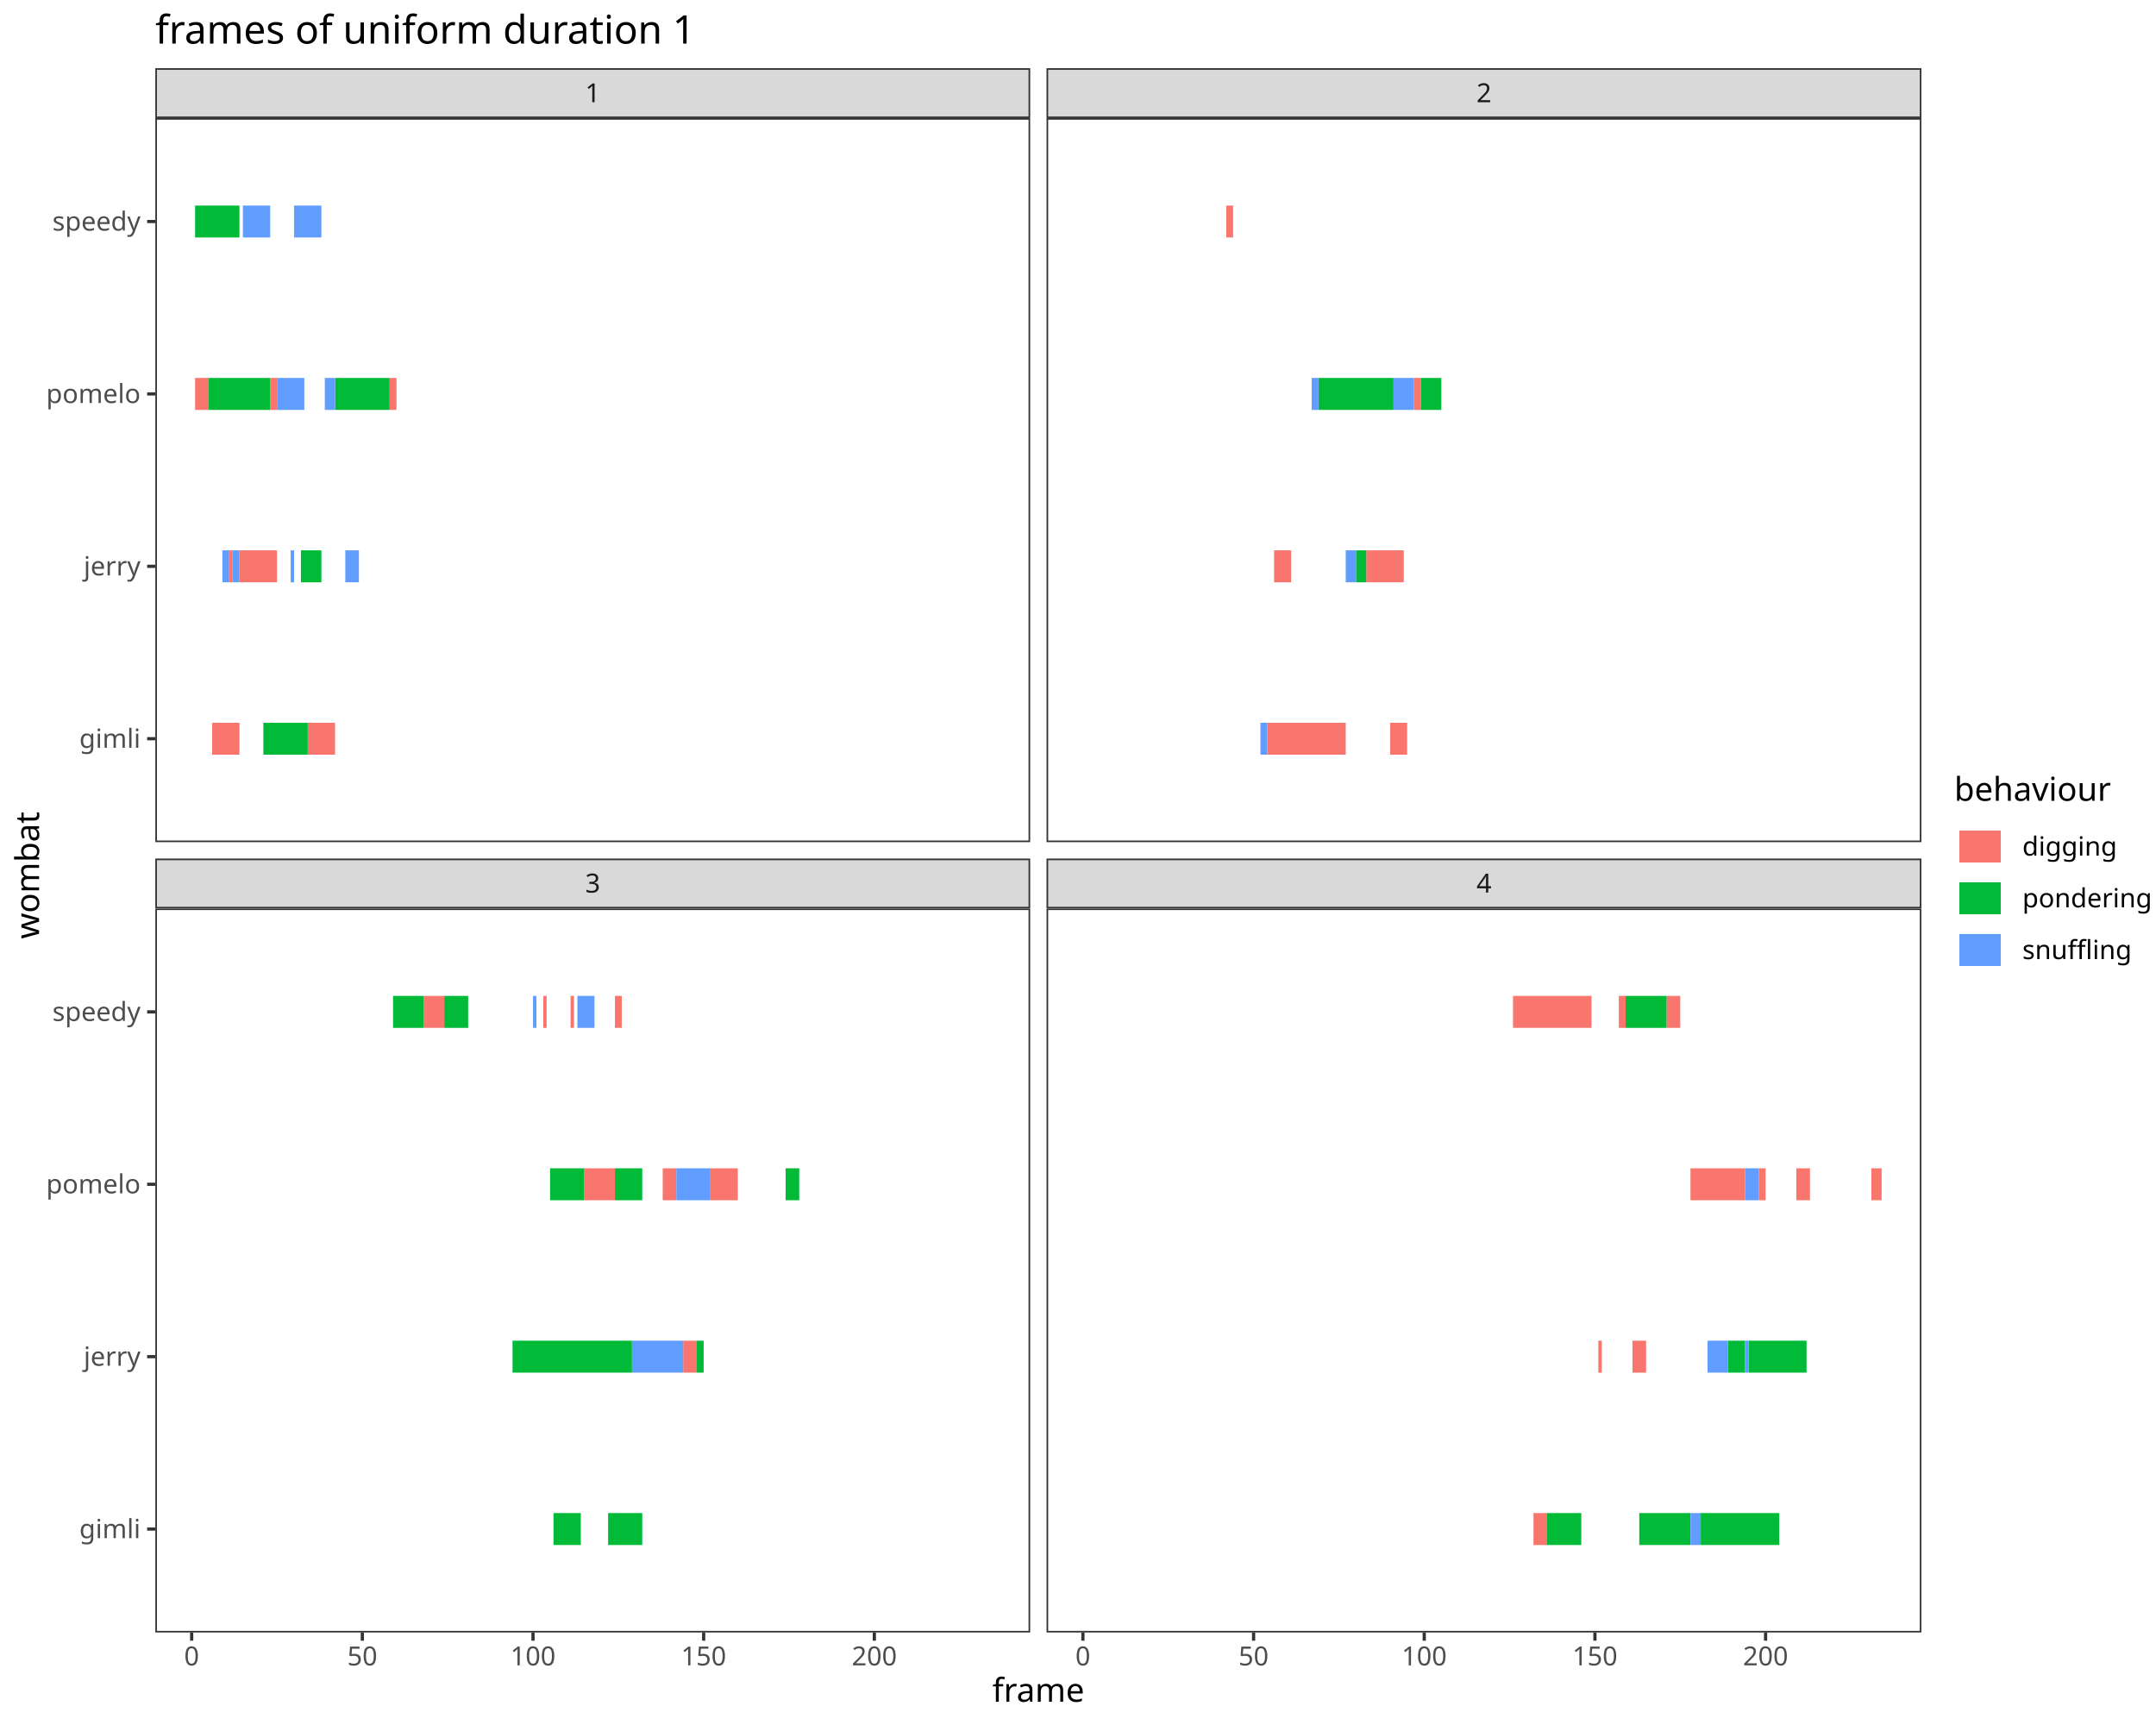
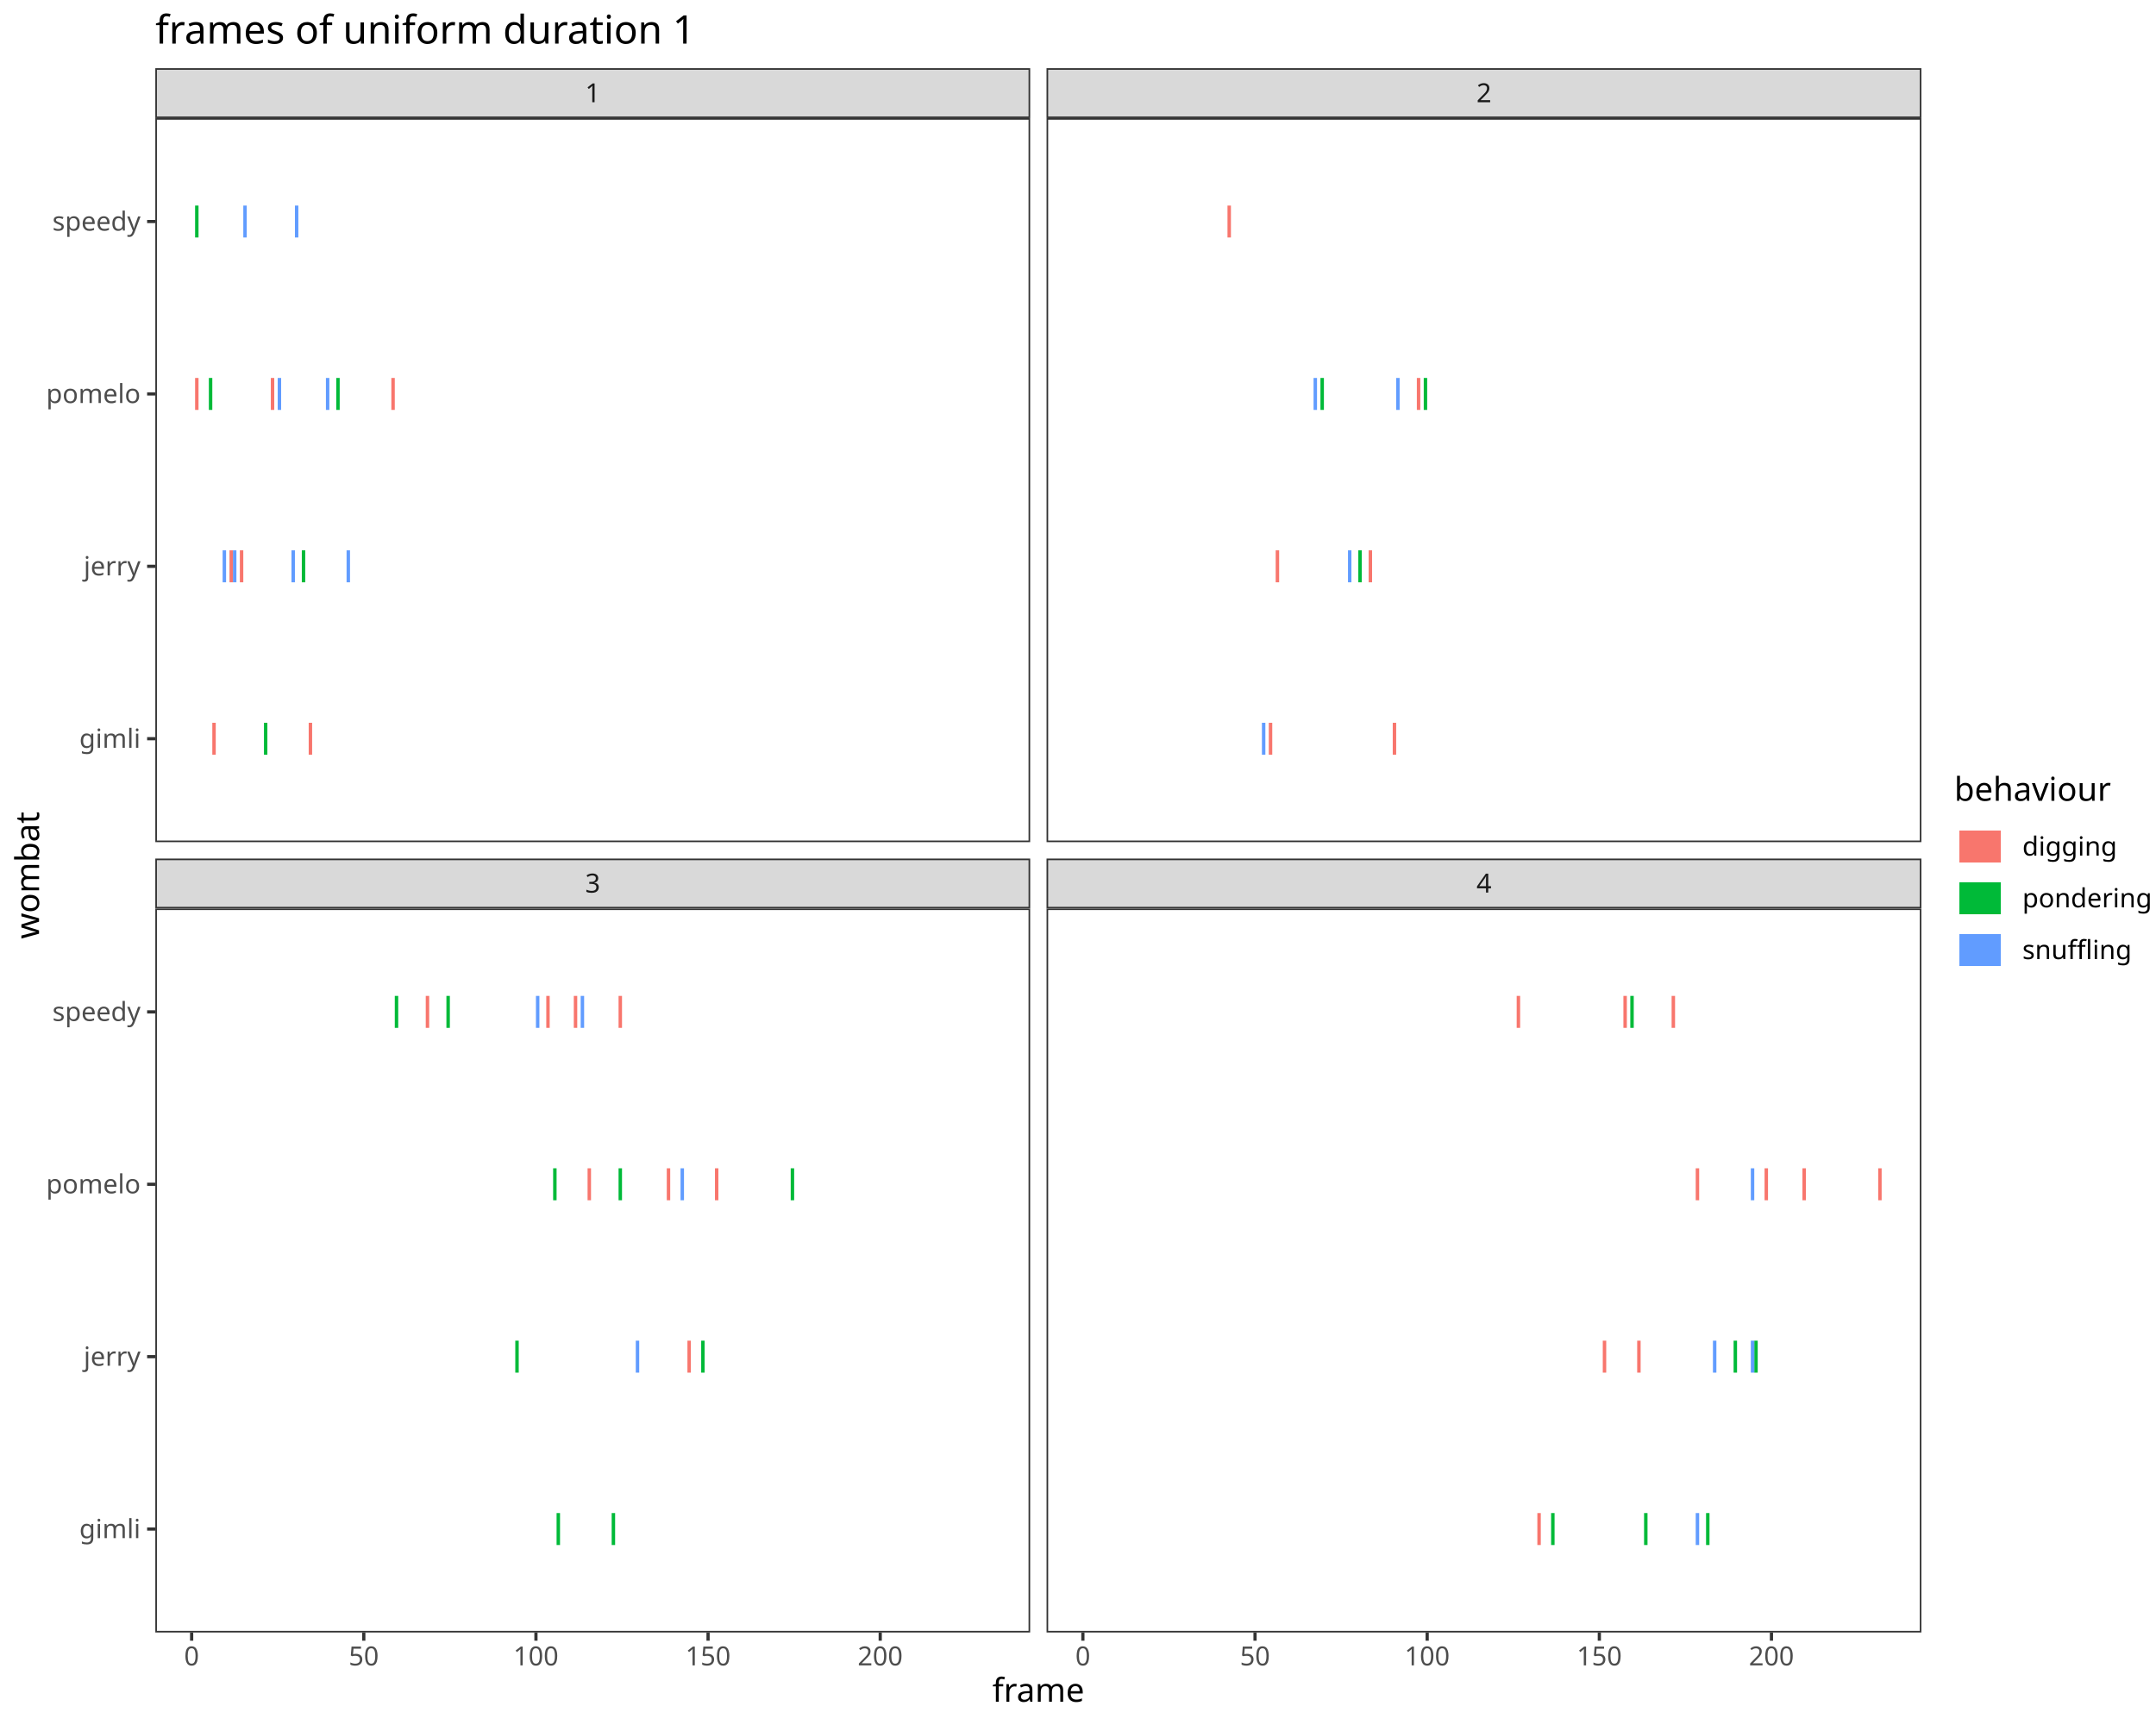
<svg xmlns="http://www.w3.org/2000/svg" class="svglite" data-engine-version="2.0" width="720.00pt" height="576.00pt" viewBox="0 0 720.00 576.00">
  <defs>
    <style type="text/css">
    .svglite line, .svglite polyline, .svglite polygon, .svglite path, .svglite rect, .svglite circle {
      fill: none;
      stroke: #000000;
      stroke-linecap: round;
      stroke-linejoin: round;
      stroke-miterlimit: 10.00;
    }
  </style>
  </defs>
  <rect width="100%" height="100%" style="stroke: none; fill: #FFFFFF;" />
  <defs>
    <clipPath id="cpMC4wMHw3MjAuMDB8MC4wMHw1NzYuMDA=">
      <rect x="0.00" y="0.00" width="720.00" height="576.00" />
    </clipPath>
  </defs>
  <g clip-path="url(#cpMC4wMHw3MjAuMDB8MC4wMHw1NzYuMDA=)">
    <rect x="0.00" y="0.00" width="720.00" height="576.00" style="stroke-width: 1.07; stroke: #FFFFFF; fill: #FFFFFF;" />
  </g>
  <defs>
    <clipPath id="cpNTEuODd8MzQ0LjAyfDM5LjQzfDI4MS4yMQ==">
      <rect x="51.87" y="39.43" width="292.15" height="241.77" />
    </clipPath>
  </defs>
  <g clip-path="url(#cpNTEuODd8MzQ0LjAyfDM5LjQzfDI4MS4yMQ==)">
    <rect x="51.87" y="39.43" width="292.15" height="241.77" style="stroke-width: 1.07; stroke: none; fill: #FFFFFF;" />
-     <line x1="70.85" y1="246.67" x2="79.97" y2="246.67" style="stroke-width: 10.67; stroke: #F8766D; stroke-linecap: butt;" />
-     <line x1="102.77" y1="246.67" x2="111.89" y2="246.67" style="stroke-width: 10.67; stroke: #F8766D; stroke-linecap: butt;" />
-     <line x1="87.95" y1="246.67" x2="102.77" y2="246.67" style="stroke-width: 10.67; stroke: #00BA38; stroke-linecap: butt;" />
-     <line x1="76.55" y1="189.10" x2="77.69" y2="189.10" style="stroke-width: 10.67; stroke: #F8766D; stroke-linecap: butt;" />
-     <line x1="79.97" y1="189.10" x2="92.51" y2="189.10" style="stroke-width: 10.67; stroke: #F8766D; stroke-linecap: butt;" />
-     <line x1="100.49" y1="189.10" x2="107.33" y2="189.10" style="stroke-width: 10.67; stroke: #00BA38; stroke-linecap: butt;" />
-     <line x1="74.27" y1="189.10" x2="76.55" y2="189.10" style="stroke-width: 10.67; stroke: #619CFF; stroke-linecap: butt;" />
-     <line x1="77.69" y1="189.10" x2="79.97" y2="189.10" style="stroke-width: 10.67; stroke: #619CFF; stroke-linecap: butt;" />
-     <line x1="97.07" y1="189.10" x2="98.21" y2="189.10" style="stroke-width: 10.67; stroke: #619CFF; stroke-linecap: butt;" />
-     <line x1="115.31" y1="189.10" x2="119.86" y2="189.10" style="stroke-width: 10.67; stroke: #619CFF; stroke-linecap: butt;" />
-     <line x1="65.15" y1="131.54" x2="69.71" y2="131.54" style="stroke-width: 10.67; stroke: #F8766D; stroke-linecap: butt;" />
-     <line x1="90.23" y1="131.54" x2="92.51" y2="131.54" style="stroke-width: 10.67; stroke: #F8766D; stroke-linecap: butt;" />
-     <line x1="130.12" y1="131.54" x2="132.40" y2="131.54" style="stroke-width: 10.67; stroke: #F8766D; stroke-linecap: butt;" />
-     <line x1="69.71" y1="131.54" x2="90.23" y2="131.54" style="stroke-width: 10.67; stroke: #00BA38; stroke-linecap: butt;" />
-     <line x1="111.89" y1="131.54" x2="130.12" y2="131.54" style="stroke-width: 10.67; stroke: #00BA38; stroke-linecap: butt;" />
-     <line x1="92.51" y1="131.54" x2="101.63" y2="131.54" style="stroke-width: 10.67; stroke: #619CFF; stroke-linecap: butt;" />
-     <line x1="108.47" y1="131.54" x2="111.89" y2="131.54" style="stroke-width: 10.67; stroke: #619CFF; stroke-linecap: butt;" />
-     <line x1="65.15" y1="73.97" x2="79.97" y2="73.97" style="stroke-width: 10.67; stroke: #00BA38; stroke-linecap: butt;" />
-     <line x1="81.11" y1="73.97" x2="90.23" y2="73.97" style="stroke-width: 10.67; stroke: #619CFF; stroke-linecap: butt;" />
-     <line x1="98.21" y1="73.97" x2="107.33" y2="73.97" style="stroke-width: 10.67; stroke: #619CFF; stroke-linecap: butt;" />
+     <line x1="70.90" y1="246.67" x2="72.05" y2="246.67" style="stroke-width: 10.67; stroke: #F8766D; stroke-linecap: butt;" />
+     <line x1="103.09" y1="246.67" x2="104.24" y2="246.67" style="stroke-width: 10.67; stroke: #F8766D; stroke-linecap: butt;" />
+     <line x1="88.15" y1="246.67" x2="89.29" y2="246.67" style="stroke-width: 10.67; stroke: #00BA38; stroke-linecap: butt;" />
+     <line x1="76.65" y1="189.10" x2="77.80" y2="189.10" style="stroke-width: 10.67; stroke: #F8766D; stroke-linecap: butt;" />
+     <line x1="80.10" y1="189.10" x2="81.25" y2="189.10" style="stroke-width: 10.67; stroke: #F8766D; stroke-linecap: butt;" />
+     <line x1="100.79" y1="189.10" x2="101.94" y2="189.10" style="stroke-width: 10.67; stroke: #00BA38; stroke-linecap: butt;" />
+     <line x1="74.35" y1="189.10" x2="75.50" y2="189.10" style="stroke-width: 10.67; stroke: #619CFF; stroke-linecap: butt;" />
+     <line x1="77.80" y1="189.10" x2="78.95" y2="189.10" style="stroke-width: 10.67; stroke: #619CFF; stroke-linecap: butt;" />
+     <line x1="97.34" y1="189.10" x2="98.49" y2="189.10" style="stroke-width: 10.67; stroke: #619CFF; stroke-linecap: butt;" />
+     <line x1="115.74" y1="189.10" x2="116.89" y2="189.10" style="stroke-width: 10.67; stroke: #619CFF; stroke-linecap: butt;" />
+     <line x1="65.15" y1="131.54" x2="66.30" y2="131.54" style="stroke-width: 10.67; stroke: #F8766D; stroke-linecap: butt;" />
+     <line x1="90.44" y1="131.54" x2="91.59" y2="131.54" style="stroke-width: 10.67; stroke: #F8766D; stroke-linecap: butt;" />
+     <line x1="130.69" y1="131.54" x2="131.84" y2="131.54" style="stroke-width: 10.67; stroke: #F8766D; stroke-linecap: butt;" />
+     <line x1="69.75" y1="131.54" x2="70.90" y2="131.54" style="stroke-width: 10.67; stroke: #00BA38; stroke-linecap: butt;" />
+     <line x1="112.29" y1="131.54" x2="113.44" y2="131.54" style="stroke-width: 10.67; stroke: #00BA38; stroke-linecap: butt;" />
+     <line x1="92.74" y1="131.54" x2="93.89" y2="131.54" style="stroke-width: 10.67; stroke: #619CFF; stroke-linecap: butt;" />
+     <line x1="108.84" y1="131.54" x2="109.99" y2="131.54" style="stroke-width: 10.67; stroke: #619CFF; stroke-linecap: butt;" />
+     <line x1="65.15" y1="73.97" x2="66.30" y2="73.97" style="stroke-width: 10.67; stroke: #00BA38; stroke-linecap: butt;" />
+     <line x1="81.25" y1="73.97" x2="82.40" y2="73.97" style="stroke-width: 10.67; stroke: #619CFF; stroke-linecap: butt;" />
+     <line x1="98.49" y1="73.97" x2="99.64" y2="73.97" style="stroke-width: 10.67; stroke: #619CFF; stroke-linecap: butt;" />
    <rect x="51.87" y="39.43" width="292.15" height="241.77" style="stroke-width: 1.07; stroke: #333333;" />
  </g>
  <g clip-path="url(#cpMC4wMHw3MjAuMDB8MC4wMHw1NzYuMDA=)">
</g>
  <defs>
    <clipPath id="cpNTEuODd8MzQ0LjAyfDMwMy4zNHw1NDUuMTE=">
      <rect x="51.87" y="303.34" width="292.15" height="241.77" />
    </clipPath>
  </defs>
  <g clip-path="url(#cpNTEuODd8MzQ0LjAyfDMwMy4zNHw1NDUuMTE=)">
    <rect x="51.87" y="303.34" width="292.15" height="241.77" style="stroke-width: 1.07; stroke: none; fill: #FFFFFF;" />
-     <line x1="184.84" y1="510.57" x2="193.96" y2="510.57" style="stroke-width: 10.67; stroke: #00BA38; stroke-linecap: butt;" />
-     <line x1="203.08" y1="510.57" x2="214.48" y2="510.57" style="stroke-width: 10.67; stroke: #00BA38; stroke-linecap: butt;" />
-     <line x1="228.15" y1="453.01" x2="232.71" y2="453.01" style="stroke-width: 10.67; stroke: #F8766D; stroke-linecap: butt;" />
-     <line x1="171.16" y1="453.01" x2="211.06" y2="453.01" style="stroke-width: 10.67; stroke: #00BA38; stroke-linecap: butt;" />
-     <line x1="232.71" y1="453.01" x2="234.99" y2="453.01" style="stroke-width: 10.67; stroke: #00BA38; stroke-linecap: butt;" />
-     <line x1="211.06" y1="453.01" x2="228.15" y2="453.01" style="stroke-width: 10.67; stroke: #619CFF; stroke-linecap: butt;" />
-     <line x1="195.10" y1="395.44" x2="205.36" y2="395.44" style="stroke-width: 10.67; stroke: #F8766D; stroke-linecap: butt;" />
-     <line x1="221.31" y1="395.44" x2="225.87" y2="395.44" style="stroke-width: 10.67; stroke: #F8766D; stroke-linecap: butt;" />
-     <line x1="237.27" y1="395.44" x2="246.39" y2="395.44" style="stroke-width: 10.67; stroke: #F8766D; stroke-linecap: butt;" />
-     <line x1="183.70" y1="395.44" x2="195.10" y2="395.44" style="stroke-width: 10.67; stroke: #00BA38; stroke-linecap: butt;" />
-     <line x1="205.36" y1="395.44" x2="214.48" y2="395.44" style="stroke-width: 10.67; stroke: #00BA38; stroke-linecap: butt;" />
-     <line x1="262.35" y1="395.44" x2="266.91" y2="395.44" style="stroke-width: 10.67; stroke: #00BA38; stroke-linecap: butt;" />
-     <line x1="225.87" y1="395.44" x2="237.27" y2="395.44" style="stroke-width: 10.67; stroke: #619CFF; stroke-linecap: butt;" />
-     <line x1="141.52" y1="337.88" x2="148.36" y2="337.88" style="stroke-width: 10.67; stroke: #F8766D; stroke-linecap: butt;" />
-     <line x1="181.42" y1="337.88" x2="182.56" y2="337.88" style="stroke-width: 10.67; stroke: #F8766D; stroke-linecap: butt;" />
-     <line x1="190.54" y1="337.88" x2="191.68" y2="337.88" style="stroke-width: 10.67; stroke: #F8766D; stroke-linecap: butt;" />
-     <line x1="205.36" y1="337.88" x2="207.64" y2="337.88" style="stroke-width: 10.67; stroke: #F8766D; stroke-linecap: butt;" />
-     <line x1="131.26" y1="337.88" x2="141.52" y2="337.88" style="stroke-width: 10.67; stroke: #00BA38; stroke-linecap: butt;" />
-     <line x1="148.36" y1="337.88" x2="156.34" y2="337.88" style="stroke-width: 10.67; stroke: #00BA38; stroke-linecap: butt;" />
-     <line x1="178.00" y1="337.88" x2="179.14" y2="337.88" style="stroke-width: 10.67; stroke: #619CFF; stroke-linecap: butt;" />
-     <line x1="192.82" y1="337.88" x2="198.52" y2="337.88" style="stroke-width: 10.67; stroke: #619CFF; stroke-linecap: butt;" />
+     <line x1="185.87" y1="510.57" x2="187.02" y2="510.57" style="stroke-width: 10.67; stroke: #00BA38; stroke-linecap: butt;" />
+     <line x1="204.27" y1="510.57" x2="205.42" y2="510.57" style="stroke-width: 10.67; stroke: #00BA38; stroke-linecap: butt;" />
+     <line x1="229.57" y1="453.01" x2="230.71" y2="453.01" style="stroke-width: 10.67; stroke: #F8766D; stroke-linecap: butt;" />
+     <line x1="172.08" y1="453.01" x2="173.23" y2="453.01" style="stroke-width: 10.67; stroke: #00BA38; stroke-linecap: butt;" />
+     <line x1="234.16" y1="453.01" x2="235.31" y2="453.01" style="stroke-width: 10.67; stroke: #00BA38; stroke-linecap: butt;" />
+     <line x1="212.32" y1="453.01" x2="213.47" y2="453.01" style="stroke-width: 10.67; stroke: #619CFF; stroke-linecap: butt;" />
+     <line x1="196.22" y1="395.44" x2="197.37" y2="395.44" style="stroke-width: 10.67; stroke: #F8766D; stroke-linecap: butt;" />
+     <line x1="222.67" y1="395.44" x2="223.82" y2="395.44" style="stroke-width: 10.67; stroke: #F8766D; stroke-linecap: butt;" />
+     <line x1="238.76" y1="395.44" x2="239.91" y2="395.44" style="stroke-width: 10.67; stroke: #F8766D; stroke-linecap: butt;" />
+     <line x1="184.72" y1="395.44" x2="185.87" y2="395.44" style="stroke-width: 10.67; stroke: #00BA38; stroke-linecap: butt;" />
+     <line x1="206.57" y1="395.44" x2="207.72" y2="395.44" style="stroke-width: 10.67; stroke: #00BA38; stroke-linecap: butt;" />
+     <line x1="264.06" y1="395.44" x2="265.21" y2="395.44" style="stroke-width: 10.67; stroke: #00BA38; stroke-linecap: butt;" />
+     <line x1="227.27" y1="395.44" x2="228.42" y2="395.44" style="stroke-width: 10.67; stroke: #619CFF; stroke-linecap: butt;" />
+     <line x1="142.18" y1="337.88" x2="143.33" y2="337.88" style="stroke-width: 10.67; stroke: #F8766D; stroke-linecap: butt;" />
+     <line x1="182.43" y1="337.88" x2="183.57" y2="337.88" style="stroke-width: 10.67; stroke: #F8766D; stroke-linecap: butt;" />
+     <line x1="191.62" y1="337.88" x2="192.77" y2="337.88" style="stroke-width: 10.67; stroke: #F8766D; stroke-linecap: butt;" />
+     <line x1="206.57" y1="337.88" x2="207.72" y2="337.88" style="stroke-width: 10.67; stroke: #F8766D; stroke-linecap: butt;" />
+     <line x1="131.84" y1="337.88" x2="132.99" y2="337.88" style="stroke-width: 10.67; stroke: #00BA38; stroke-linecap: butt;" />
+     <line x1="149.08" y1="337.88" x2="150.23" y2="337.88" style="stroke-width: 10.67; stroke: #00BA38; stroke-linecap: butt;" />
+     <line x1="178.98" y1="337.88" x2="180.13" y2="337.88" style="stroke-width: 10.67; stroke: #619CFF; stroke-linecap: butt;" />
+     <line x1="193.92" y1="337.88" x2="195.07" y2="337.88" style="stroke-width: 10.67; stroke: #619CFF; stroke-linecap: butt;" />
    <rect x="51.87" y="303.34" width="292.15" height="241.77" style="stroke-width: 1.07; stroke: #333333;" />
  </g>
  <g clip-path="url(#cpMC4wMHw3MjAuMDB8MC4wMHw1NzYuMDA=)">
</g>
  <defs>
    <clipPath id="cpMzQ5LjUwfDY0MS42NnwzOS40M3wyODEuMjE=">
      <rect x="349.50" y="39.43" width="292.15" height="241.77" />
    </clipPath>
  </defs>
  <g clip-path="url(#cpMzQ5LjUwfDY0MS42NnwzOS40M3wyODEuMjE=)">
    <rect x="349.50" y="39.43" width="292.15" height="241.77" style="stroke-width: 1.07; stroke: none; fill: #FFFFFF;" />
-     <line x1="423.20" y1="246.67" x2="449.41" y2="246.67" style="stroke-width: 10.67; stroke: #F8766D; stroke-linecap: butt;" />
-     <line x1="464.23" y1="246.67" x2="469.93" y2="246.67" style="stroke-width: 10.67; stroke: #F8766D; stroke-linecap: butt;" />
-     <line x1="420.92" y1="246.67" x2="423.20" y2="246.67" style="stroke-width: 10.67; stroke: #619CFF; stroke-linecap: butt;" />
-     <line x1="425.48" y1="189.10" x2="431.18" y2="189.10" style="stroke-width: 10.67; stroke: #F8766D; stroke-linecap: butt;" />
-     <line x1="456.25" y1="189.10" x2="468.79" y2="189.10" style="stroke-width: 10.67; stroke: #F8766D; stroke-linecap: butt;" />
-     <line x1="452.83" y1="189.10" x2="456.25" y2="189.10" style="stroke-width: 10.67; stroke: #00BA38; stroke-linecap: butt;" />
-     <line x1="449.41" y1="189.10" x2="452.83" y2="189.10" style="stroke-width: 10.67; stroke: #619CFF; stroke-linecap: butt;" />
-     <line x1="472.21" y1="131.54" x2="474.49" y2="131.54" style="stroke-width: 10.67; stroke: #F8766D; stroke-linecap: butt;" />
-     <line x1="440.30" y1="131.54" x2="465.37" y2="131.54" style="stroke-width: 10.67; stroke: #00BA38; stroke-linecap: butt;" />
-     <line x1="474.49" y1="131.54" x2="481.33" y2="131.54" style="stroke-width: 10.67; stroke: #00BA38; stroke-linecap: butt;" />
-     <line x1="438.02" y1="131.54" x2="440.30" y2="131.54" style="stroke-width: 10.67; stroke: #619CFF; stroke-linecap: butt;" />
-     <line x1="465.37" y1="131.54" x2="472.21" y2="131.54" style="stroke-width: 10.67; stroke: #619CFF; stroke-linecap: butt;" />
-     <line x1="409.52" y1="73.97" x2="411.80" y2="73.97" style="stroke-width: 10.67; stroke: #F8766D; stroke-linecap: butt;" />
+     <line x1="423.72" y1="246.67" x2="424.87" y2="246.67" style="stroke-width: 10.67; stroke: #F8766D; stroke-linecap: butt;" />
+     <line x1="465.11" y1="246.67" x2="466.26" y2="246.67" style="stroke-width: 10.67; stroke: #F8766D; stroke-linecap: butt;" />
+     <line x1="421.42" y1="246.67" x2="422.57" y2="246.67" style="stroke-width: 10.67; stroke: #619CFF; stroke-linecap: butt;" />
+     <line x1="426.02" y1="189.10" x2="427.17" y2="189.10" style="stroke-width: 10.67; stroke: #F8766D; stroke-linecap: butt;" />
+     <line x1="457.06" y1="189.10" x2="458.21" y2="189.10" style="stroke-width: 10.67; stroke: #F8766D; stroke-linecap: butt;" />
+     <line x1="453.61" y1="189.10" x2="454.76" y2="189.10" style="stroke-width: 10.67; stroke: #00BA38; stroke-linecap: butt;" />
+     <line x1="450.16" y1="189.10" x2="451.31" y2="189.10" style="stroke-width: 10.67; stroke: #619CFF; stroke-linecap: butt;" />
+     <line x1="473.16" y1="131.54" x2="474.31" y2="131.54" style="stroke-width: 10.67; stroke: #F8766D; stroke-linecap: butt;" />
+     <line x1="440.97" y1="131.54" x2="442.12" y2="131.54" style="stroke-width: 10.67; stroke: #00BA38; stroke-linecap: butt;" />
+     <line x1="475.46" y1="131.54" x2="476.61" y2="131.54" style="stroke-width: 10.67; stroke: #00BA38; stroke-linecap: butt;" />
+     <line x1="438.67" y1="131.54" x2="439.82" y2="131.54" style="stroke-width: 10.67; stroke: #619CFF; stroke-linecap: butt;" />
+     <line x1="466.26" y1="131.54" x2="467.41" y2="131.54" style="stroke-width: 10.67; stroke: #619CFF; stroke-linecap: butt;" />
+     <line x1="409.92" y1="73.97" x2="411.07" y2="73.97" style="stroke-width: 10.67; stroke: #F8766D; stroke-linecap: butt;" />
    <rect x="349.50" y="39.43" width="292.15" height="241.77" style="stroke-width: 1.07; stroke: #333333;" />
  </g>
  <g clip-path="url(#cpMC4wMHw3MjAuMDB8MC4wMHw1NzYuMDA=)">
</g>
  <defs>
    <clipPath id="cpMzQ5LjUwfDY0MS42NnwzMDMuMzR8NTQ1LjEx">
      <rect x="349.50" y="303.34" width="292.15" height="241.77" />
    </clipPath>
  </defs>
  <g clip-path="url(#cpMzQ5LjUwfDY0MS42NnwzMDMuMzR8NTQ1LjEx)">
    <rect x="349.50" y="303.34" width="292.15" height="241.77" style="stroke-width: 1.07; stroke: none; fill: #FFFFFF;" />
-     <line x1="512.11" y1="510.57" x2="516.67" y2="510.57" style="stroke-width: 10.67; stroke: #F8766D; stroke-linecap: butt;" />
-     <line x1="516.67" y1="510.57" x2="528.07" y2="510.57" style="stroke-width: 10.67; stroke: #00BA38; stroke-linecap: butt;" />
-     <line x1="547.44" y1="510.57" x2="564.54" y2="510.57" style="stroke-width: 10.67; stroke: #00BA38; stroke-linecap: butt;" />
-     <line x1="567.96" y1="510.57" x2="594.18" y2="510.57" style="stroke-width: 10.67; stroke: #00BA38; stroke-linecap: butt;" />
-     <line x1="564.54" y1="510.57" x2="567.96" y2="510.57" style="stroke-width: 10.67; stroke: #619CFF; stroke-linecap: butt;" />
-     <line x1="533.77" y1="453.01" x2="534.91" y2="453.01" style="stroke-width: 10.67; stroke: #F8766D; stroke-linecap: butt;" />
-     <line x1="545.16" y1="453.01" x2="549.72" y2="453.01" style="stroke-width: 10.67; stroke: #F8766D; stroke-linecap: butt;" />
-     <line x1="577.08" y1="453.01" x2="582.78" y2="453.01" style="stroke-width: 10.67; stroke: #00BA38; stroke-linecap: butt;" />
-     <line x1="583.92" y1="453.01" x2="603.30" y2="453.01" style="stroke-width: 10.67; stroke: #00BA38; stroke-linecap: butt;" />
-     <line x1="570.24" y1="453.01" x2="577.08" y2="453.01" style="stroke-width: 10.67; stroke: #619CFF; stroke-linecap: butt;" />
-     <line x1="582.78" y1="453.01" x2="583.92" y2="453.01" style="stroke-width: 10.67; stroke: #619CFF; stroke-linecap: butt;" />
-     <line x1="564.54" y1="395.44" x2="582.78" y2="395.44" style="stroke-width: 10.67; stroke: #F8766D; stroke-linecap: butt;" />
-     <line x1="587.34" y1="395.44" x2="589.62" y2="395.44" style="stroke-width: 10.67; stroke: #F8766D; stroke-linecap: butt;" />
-     <line x1="599.88" y1="395.44" x2="604.44" y2="395.44" style="stroke-width: 10.67; stroke: #F8766D; stroke-linecap: butt;" />
-     <line x1="624.96" y1="395.44" x2="628.38" y2="395.44" style="stroke-width: 10.67; stroke: #F8766D; stroke-linecap: butt;" />
-     <line x1="582.78" y1="395.44" x2="587.34" y2="395.44" style="stroke-width: 10.67; stroke: #619CFF; stroke-linecap: butt;" />
-     <line x1="505.27" y1="337.88" x2="531.49" y2="337.88" style="stroke-width: 10.67; stroke: #F8766D; stroke-linecap: butt;" />
-     <line x1="540.61" y1="337.88" x2="542.88" y2="337.88" style="stroke-width: 10.67; stroke: #F8766D; stroke-linecap: butt;" />
-     <line x1="556.56" y1="337.88" x2="561.12" y2="337.88" style="stroke-width: 10.67; stroke: #F8766D; stroke-linecap: butt;" />
-     <line x1="542.88" y1="337.88" x2="556.56" y2="337.88" style="stroke-width: 10.67; stroke: #00BA38; stroke-linecap: butt;" />
+     <line x1="513.40" y1="510.57" x2="514.55" y2="510.57" style="stroke-width: 10.67; stroke: #F8766D; stroke-linecap: butt;" />
+     <line x1="518.00" y1="510.57" x2="519.15" y2="510.57" style="stroke-width: 10.67; stroke: #00BA38; stroke-linecap: butt;" />
+     <line x1="549.04" y1="510.57" x2="550.19" y2="510.57" style="stroke-width: 10.67; stroke: #00BA38; stroke-linecap: butt;" />
+     <line x1="569.74" y1="510.57" x2="570.89" y2="510.57" style="stroke-width: 10.67; stroke: #00BA38; stroke-linecap: butt;" />
+     <line x1="566.29" y1="510.57" x2="567.44" y2="510.57" style="stroke-width: 10.67; stroke: #619CFF; stroke-linecap: butt;" />
+     <line x1="535.25" y1="453.01" x2="536.40" y2="453.01" style="stroke-width: 10.67; stroke: #F8766D; stroke-linecap: butt;" />
+     <line x1="546.74" y1="453.01" x2="547.89" y2="453.01" style="stroke-width: 10.67; stroke: #F8766D; stroke-linecap: butt;" />
+     <line x1="578.94" y1="453.01" x2="580.09" y2="453.01" style="stroke-width: 10.67; stroke: #00BA38; stroke-linecap: butt;" />
+     <line x1="585.84" y1="453.01" x2="586.99" y2="453.01" style="stroke-width: 10.67; stroke: #00BA38; stroke-linecap: butt;" />
+     <line x1="572.04" y1="453.01" x2="573.19" y2="453.01" style="stroke-width: 10.67; stroke: #619CFF; stroke-linecap: butt;" />
+     <line x1="584.69" y1="453.01" x2="585.84" y2="453.01" style="stroke-width: 10.67; stroke: #619CFF; stroke-linecap: butt;" />
+     <line x1="566.29" y1="395.44" x2="567.44" y2="395.44" style="stroke-width: 10.67; stroke: #F8766D; stroke-linecap: butt;" />
+     <line x1="589.28" y1="395.44" x2="590.43" y2="395.44" style="stroke-width: 10.67; stroke: #F8766D; stroke-linecap: butt;" />
+     <line x1="601.93" y1="395.44" x2="603.08" y2="395.44" style="stroke-width: 10.67; stroke: #F8766D; stroke-linecap: butt;" />
+     <line x1="627.23" y1="395.44" x2="628.38" y2="395.44" style="stroke-width: 10.67; stroke: #F8766D; stroke-linecap: butt;" />
+     <line x1="584.69" y1="395.44" x2="585.84" y2="395.44" style="stroke-width: 10.67; stroke: #619CFF; stroke-linecap: butt;" />
+     <line x1="506.50" y1="337.88" x2="507.65" y2="337.88" style="stroke-width: 10.67; stroke: #F8766D; stroke-linecap: butt;" />
+     <line x1="542.14" y1="337.88" x2="543.29" y2="337.88" style="stroke-width: 10.67; stroke: #F8766D; stroke-linecap: butt;" />
+     <line x1="558.24" y1="337.88" x2="559.39" y2="337.88" style="stroke-width: 10.67; stroke: #F8766D; stroke-linecap: butt;" />
+     <line x1="544.44" y1="337.88" x2="545.59" y2="337.88" style="stroke-width: 10.67; stroke: #00BA38; stroke-linecap: butt;" />
    <rect x="349.50" y="303.34" width="292.15" height="241.77" style="stroke-width: 1.07; stroke: #333333;" />
  </g>
  <g clip-path="url(#cpMC4wMHw3MjAuMDB8MC4wMHw1NzYuMDA=)">
</g>
  <defs>
    <clipPath id="cpNTEuODd8MzQ0LjAyfDI4Ni42OXwzMDMuMzQ=">
      <rect x="51.87" y="286.69" width="292.15" height="16.65" />
    </clipPath>
  </defs>
  <g clip-path="url(#cpNTEuODd8MzQ0LjAyfDI4Ni42OXwzMDMuMzQ=)">
    <rect x="51.87" y="286.69" width="292.15" height="16.65" style="stroke-width: 1.07; stroke: #333333; fill: #D9D9D9;" />
    <text x="197.95" y="298.04" text-anchor="middle" style="font-size: 8.80px; fill: #1A1A1A; font-family: sans;" textLength="4.89px" lengthAdjust="spacingAndGlyphs">3</text>
  </g>
  <g clip-path="url(#cpMC4wMHw3MjAuMDB8MC4wMHw1NzYuMDA=)">
</g>
  <defs>
    <clipPath id="cpMzQ5LjUwfDY0MS42NnwyODYuNjl8MzAzLjM0">
      <rect x="349.50" y="286.69" width="292.15" height="16.65" />
    </clipPath>
  </defs>
  <g clip-path="url(#cpMzQ5LjUwfDY0MS42NnwyODYuNjl8MzAzLjM0)">
    <rect x="349.50" y="286.69" width="292.15" height="16.65" style="stroke-width: 1.07; stroke: #333333; fill: #D9D9D9;" />
    <text x="495.58" y="298.04" text-anchor="middle" style="font-size: 8.80px; fill: #1A1A1A; font-family: sans;" textLength="4.89px" lengthAdjust="spacingAndGlyphs">4</text>
  </g>
  <g clip-path="url(#cpMC4wMHw3MjAuMDB8MC4wMHw1NzYuMDA=)">
</g>
  <defs>
    <clipPath id="cpNTEuODd8MzQ0LjAyfDIyLjc4fDM5LjQz">
      <rect x="51.87" y="22.78" width="292.15" height="16.65" />
    </clipPath>
  </defs>
  <g clip-path="url(#cpNTEuODd8MzQ0LjAyfDIyLjc4fDM5LjQz)">
    <rect x="51.87" y="22.78" width="292.15" height="16.65" style="stroke-width: 1.07; stroke: #333333; fill: #D9D9D9;" />
    <text x="197.95" y="34.14" text-anchor="middle" style="font-size: 8.80px; fill: #1A1A1A; font-family: sans;" textLength="4.89px" lengthAdjust="spacingAndGlyphs">1</text>
  </g>
  <g clip-path="url(#cpMC4wMHw3MjAuMDB8MC4wMHw1NzYuMDA=)">
</g>
  <defs>
    <clipPath id="cpMzQ5LjUwfDY0MS42NnwyMi43OHwzOS40Mw==">
      <rect x="349.50" y="22.78" width="292.15" height="16.65" />
    </clipPath>
  </defs>
  <g clip-path="url(#cpMzQ5LjUwfDY0MS42NnwyMi43OHwzOS40Mw==)">
    <rect x="349.50" y="22.78" width="292.15" height="16.65" style="stroke-width: 1.07; stroke: #333333; fill: #D9D9D9;" />
    <text x="495.58" y="34.14" text-anchor="middle" style="font-size: 8.80px; fill: #1A1A1A; font-family: sans;" textLength="4.89px" lengthAdjust="spacingAndGlyphs">2</text>
  </g>
  <g clip-path="url(#cpMC4wMHw3MjAuMDB8MC4wMHw1NzYuMDA=)">
-     <polyline points="64.01,547.85 64.01,545.11 " style="stroke-width: 1.07; stroke: #333333; stroke-linecap: butt;" />
-     <polyline points="121.00,547.85 121.00,545.11 " style="stroke-width: 1.07; stroke: #333333; stroke-linecap: butt;" />
-     <polyline points="178.00,547.85 178.00,545.11 " style="stroke-width: 1.07; stroke: #333333; stroke-linecap: butt;" />
-     <polyline points="234.99,547.85 234.99,545.11 " style="stroke-width: 1.07; stroke: #333333; stroke-linecap: butt;" />
-     <polyline points="291.99,547.85 291.99,545.11 " style="stroke-width: 1.07; stroke: #333333; stroke-linecap: butt;" />
-     <text x="64.01" y="556.10" text-anchor="middle" style="font-size: 8.80px; fill: #4D4D4D; font-family: sans;" textLength="4.89px" lengthAdjust="spacingAndGlyphs">0</text>
-     <text x="121.00" y="556.10" text-anchor="middle" style="font-size: 8.80px; fill: #4D4D4D; font-family: sans;" textLength="9.79px" lengthAdjust="spacingAndGlyphs">50</text>
-     <text x="178.00" y="556.10" text-anchor="middle" style="font-size: 8.80px; fill: #4D4D4D; font-family: sans;" textLength="14.68px" lengthAdjust="spacingAndGlyphs">100</text>
-     <text x="234.99" y="556.10" text-anchor="middle" style="font-size: 8.80px; fill: #4D4D4D; font-family: sans;" textLength="14.68px" lengthAdjust="spacingAndGlyphs">150</text>
-     <text x="291.99" y="556.10" text-anchor="middle" style="font-size: 8.80px; fill: #4D4D4D; font-family: sans;" textLength="14.68px" lengthAdjust="spacingAndGlyphs">200</text>
-     <polyline points="361.64,547.85 361.64,545.11 " style="stroke-width: 1.07; stroke: #333333; stroke-linecap: butt;" />
-     <polyline points="418.64,547.85 418.64,545.11 " style="stroke-width: 1.07; stroke: #333333; stroke-linecap: butt;" />
-     <polyline points="475.63,547.85 475.63,545.11 " style="stroke-width: 1.07; stroke: #333333; stroke-linecap: butt;" />
-     <polyline points="532.63,547.85 532.63,545.11 " style="stroke-width: 1.07; stroke: #333333; stroke-linecap: butt;" />
-     <polyline points="589.62,547.85 589.62,545.11 " style="stroke-width: 1.07; stroke: #333333; stroke-linecap: butt;" />
-     <text x="361.64" y="556.10" text-anchor="middle" style="font-size: 8.80px; fill: #4D4D4D; font-family: sans;" textLength="4.89px" lengthAdjust="spacingAndGlyphs">0</text>
-     <text x="418.64" y="556.10" text-anchor="middle" style="font-size: 8.80px; fill: #4D4D4D; font-family: sans;" textLength="9.79px" lengthAdjust="spacingAndGlyphs">50</text>
-     <text x="475.63" y="556.10" text-anchor="middle" style="font-size: 8.80px; fill: #4D4D4D; font-family: sans;" textLength="14.68px" lengthAdjust="spacingAndGlyphs">100</text>
-     <text x="532.63" y="556.10" text-anchor="middle" style="font-size: 8.80px; fill: #4D4D4D; font-family: sans;" textLength="14.68px" lengthAdjust="spacingAndGlyphs">150</text>
-     <text x="589.62" y="556.10" text-anchor="middle" style="font-size: 8.80px; fill: #4D4D4D; font-family: sans;" textLength="14.68px" lengthAdjust="spacingAndGlyphs">200</text>
+     <polyline points="64.00,547.85 64.00,545.11 " style="stroke-width: 1.07; stroke: #333333; stroke-linecap: butt;" />
+     <polyline points="121.49,547.85 121.49,545.11 " style="stroke-width: 1.07; stroke: #333333; stroke-linecap: butt;" />
+     <polyline points="178.98,547.85 178.98,545.11 " style="stroke-width: 1.07; stroke: #333333; stroke-linecap: butt;" />
+     <polyline points="236.46,547.85 236.46,545.11 " style="stroke-width: 1.07; stroke: #333333; stroke-linecap: butt;" />
+     <polyline points="293.95,547.85 293.95,545.11 " style="stroke-width: 1.07; stroke: #333333; stroke-linecap: butt;" />
+     <text x="64.00" y="556.10" text-anchor="middle" style="font-size: 8.80px; fill: #4D4D4D; font-family: sans;" textLength="4.89px" lengthAdjust="spacingAndGlyphs">0</text>
+     <text x="121.49" y="556.10" text-anchor="middle" style="font-size: 8.80px; fill: #4D4D4D; font-family: sans;" textLength="9.79px" lengthAdjust="spacingAndGlyphs">50</text>
+     <text x="178.98" y="556.10" text-anchor="middle" style="font-size: 8.80px; fill: #4D4D4D; font-family: sans;" textLength="14.68px" lengthAdjust="spacingAndGlyphs">100</text>
+     <text x="236.46" y="556.10" text-anchor="middle" style="font-size: 8.80px; fill: #4D4D4D; font-family: sans;" textLength="14.68px" lengthAdjust="spacingAndGlyphs">150</text>
+     <text x="293.95" y="556.10" text-anchor="middle" style="font-size: 8.80px; fill: #4D4D4D; font-family: sans;" textLength="14.68px" lengthAdjust="spacingAndGlyphs">200</text>
+     <polyline points="361.63,547.85 361.63,545.11 " style="stroke-width: 1.07; stroke: #333333; stroke-linecap: butt;" />
+     <polyline points="419.12,547.85 419.12,545.11 " style="stroke-width: 1.07; stroke: #333333; stroke-linecap: butt;" />
+     <polyline points="476.61,547.85 476.61,545.11 " style="stroke-width: 1.07; stroke: #333333; stroke-linecap: butt;" />
+     <polyline points="534.10,547.85 534.10,545.11 " style="stroke-width: 1.07; stroke: #333333; stroke-linecap: butt;" />
+     <polyline points="591.58,547.85 591.58,545.11 " style="stroke-width: 1.07; stroke: #333333; stroke-linecap: butt;" />
+     <text x="361.63" y="556.10" text-anchor="middle" style="font-size: 8.80px; fill: #4D4D4D; font-family: sans;" textLength="4.89px" lengthAdjust="spacingAndGlyphs">0</text>
+     <text x="419.12" y="556.10" text-anchor="middle" style="font-size: 8.80px; fill: #4D4D4D; font-family: sans;" textLength="9.79px" lengthAdjust="spacingAndGlyphs">50</text>
+     <text x="476.61" y="556.10" text-anchor="middle" style="font-size: 8.80px; fill: #4D4D4D; font-family: sans;" textLength="14.68px" lengthAdjust="spacingAndGlyphs">100</text>
+     <text x="534.10" y="556.10" text-anchor="middle" style="font-size: 8.80px; fill: #4D4D4D; font-family: sans;" textLength="14.68px" lengthAdjust="spacingAndGlyphs">150</text>
+     <text x="591.58" y="556.10" text-anchor="middle" style="font-size: 8.80px; fill: #4D4D4D; font-family: sans;" textLength="14.68px" lengthAdjust="spacingAndGlyphs">200</text>
    <text x="46.94" y="249.70" text-anchor="end" style="font-size: 8.80px; fill: #4D4D4D; font-family: sans;" textLength="18.09px" lengthAdjust="spacingAndGlyphs">gimli</text>
    <text x="46.94" y="192.13" text-anchor="end" style="font-size: 8.80px; fill: #4D4D4D; font-family: sans;" textLength="17.11px" lengthAdjust="spacingAndGlyphs">jerry</text>
    <text x="46.94" y="134.57" text-anchor="end" style="font-size: 8.80px; fill: #4D4D4D; font-family: sans;" textLength="28.87px" lengthAdjust="spacingAndGlyphs">pomelo</text>
    <text x="46.94" y="77.00" text-anchor="end" style="font-size: 8.80px; fill: #4D4D4D; font-family: sans;" textLength="28.39px" lengthAdjust="spacingAndGlyphs">speedy</text>
    <polyline points="49.13,246.67 51.87,246.67 " style="stroke-width: 1.07; stroke: #333333; stroke-linecap: butt;" />
    <polyline points="49.13,189.10 51.87,189.10 " style="stroke-width: 1.07; stroke: #333333; stroke-linecap: butt;" />
    <polyline points="49.13,131.54 51.87,131.54 " style="stroke-width: 1.07; stroke: #333333; stroke-linecap: butt;" />
    <polyline points="49.13,73.97 51.87,73.97 " style="stroke-width: 1.07; stroke: #333333; stroke-linecap: butt;" />
    <text x="46.94" y="513.60" text-anchor="end" style="font-size: 8.80px; fill: #4D4D4D; font-family: sans;" textLength="18.09px" lengthAdjust="spacingAndGlyphs">gimli</text>
    <text x="46.94" y="456.04" text-anchor="end" style="font-size: 8.80px; fill: #4D4D4D; font-family: sans;" textLength="17.11px" lengthAdjust="spacingAndGlyphs">jerry</text>
    <text x="46.94" y="398.47" text-anchor="end" style="font-size: 8.80px; fill: #4D4D4D; font-family: sans;" textLength="28.87px" lengthAdjust="spacingAndGlyphs">pomelo</text>
    <text x="46.94" y="340.91" text-anchor="end" style="font-size: 8.80px; fill: #4D4D4D; font-family: sans;" textLength="28.39px" lengthAdjust="spacingAndGlyphs">speedy</text>
    <polyline points="49.13,510.57 51.87,510.57 " style="stroke-width: 1.07; stroke: #333333; stroke-linecap: butt;" />
    <polyline points="49.13,453.01 51.87,453.01 " style="stroke-width: 1.07; stroke: #333333; stroke-linecap: butt;" />
    <polyline points="49.13,395.44 51.87,395.44 " style="stroke-width: 1.07; stroke: #333333; stroke-linecap: butt;" />
    <polyline points="49.13,337.88 51.87,337.88 " style="stroke-width: 1.07; stroke: #333333; stroke-linecap: butt;" />
    <text x="346.76" y="568.24" text-anchor="middle" style="font-size: 11.00px; font-family: sans;" textLength="28.12px" lengthAdjust="spacingAndGlyphs">frame</text>
    <text transform="translate(13.05,292.27) rotate(-90)" text-anchor="middle" style="font-size: 11.00px; font-family: sans;" textLength="38.52px" lengthAdjust="spacingAndGlyphs">wombat</text>
    <rect x="652.62" y="258.69" width="61.91" height="67.17" style="stroke-width: 1.07; stroke: none; fill: #FFFFFF;" />
    <text x="652.62" y="267.40" style="font-size: 11.00px; font-family: sans;" textLength="48.32px" lengthAdjust="spacingAndGlyphs">behaviour</text>
    <rect x="652.62" y="274.02" width="17.28" height="17.28" style="stroke-width: 1.07; stroke: none; fill: #FFFFFF;" />
    <line x1="654.34" y1="282.66" x2="668.17" y2="282.66" style="stroke-width: 10.67; stroke: #F8766D; stroke-linecap: butt;" />
    <rect x="652.62" y="291.30" width="17.28" height="17.28" style="stroke-width: 1.07; stroke: none; fill: #FFFFFF;" />
    <line x1="654.34" y1="299.94" x2="668.17" y2="299.94" style="stroke-width: 10.67; stroke: #00BA38; stroke-linecap: butt;" />
    <rect x="652.62" y="308.58" width="17.28" height="17.28" style="stroke-width: 1.07; stroke: none; fill: #FFFFFF;" />
    <line x1="654.34" y1="317.22" x2="668.17" y2="317.22" style="stroke-width: 10.67; stroke: #619CFF; stroke-linecap: butt;" />
    <text x="675.37" y="285.69" style="font-size: 8.80px; font-family: sans;" textLength="28.38px" lengthAdjust="spacingAndGlyphs">digging</text>
    <text x="675.37" y="302.97" style="font-size: 8.80px; font-family: sans;" textLength="39.15px" lengthAdjust="spacingAndGlyphs">pondering</text>
    <text x="675.37" y="320.25" style="font-size: 8.80px; font-family: sans;" textLength="32.78px" lengthAdjust="spacingAndGlyphs">snuffling</text>
    <text x="51.87" y="14.56" style="font-size: 13.20px; font-family: sans;" textLength="165.09px" lengthAdjust="spacingAndGlyphs">frames of uniform duration 1</text>
  </g>
</svg>
